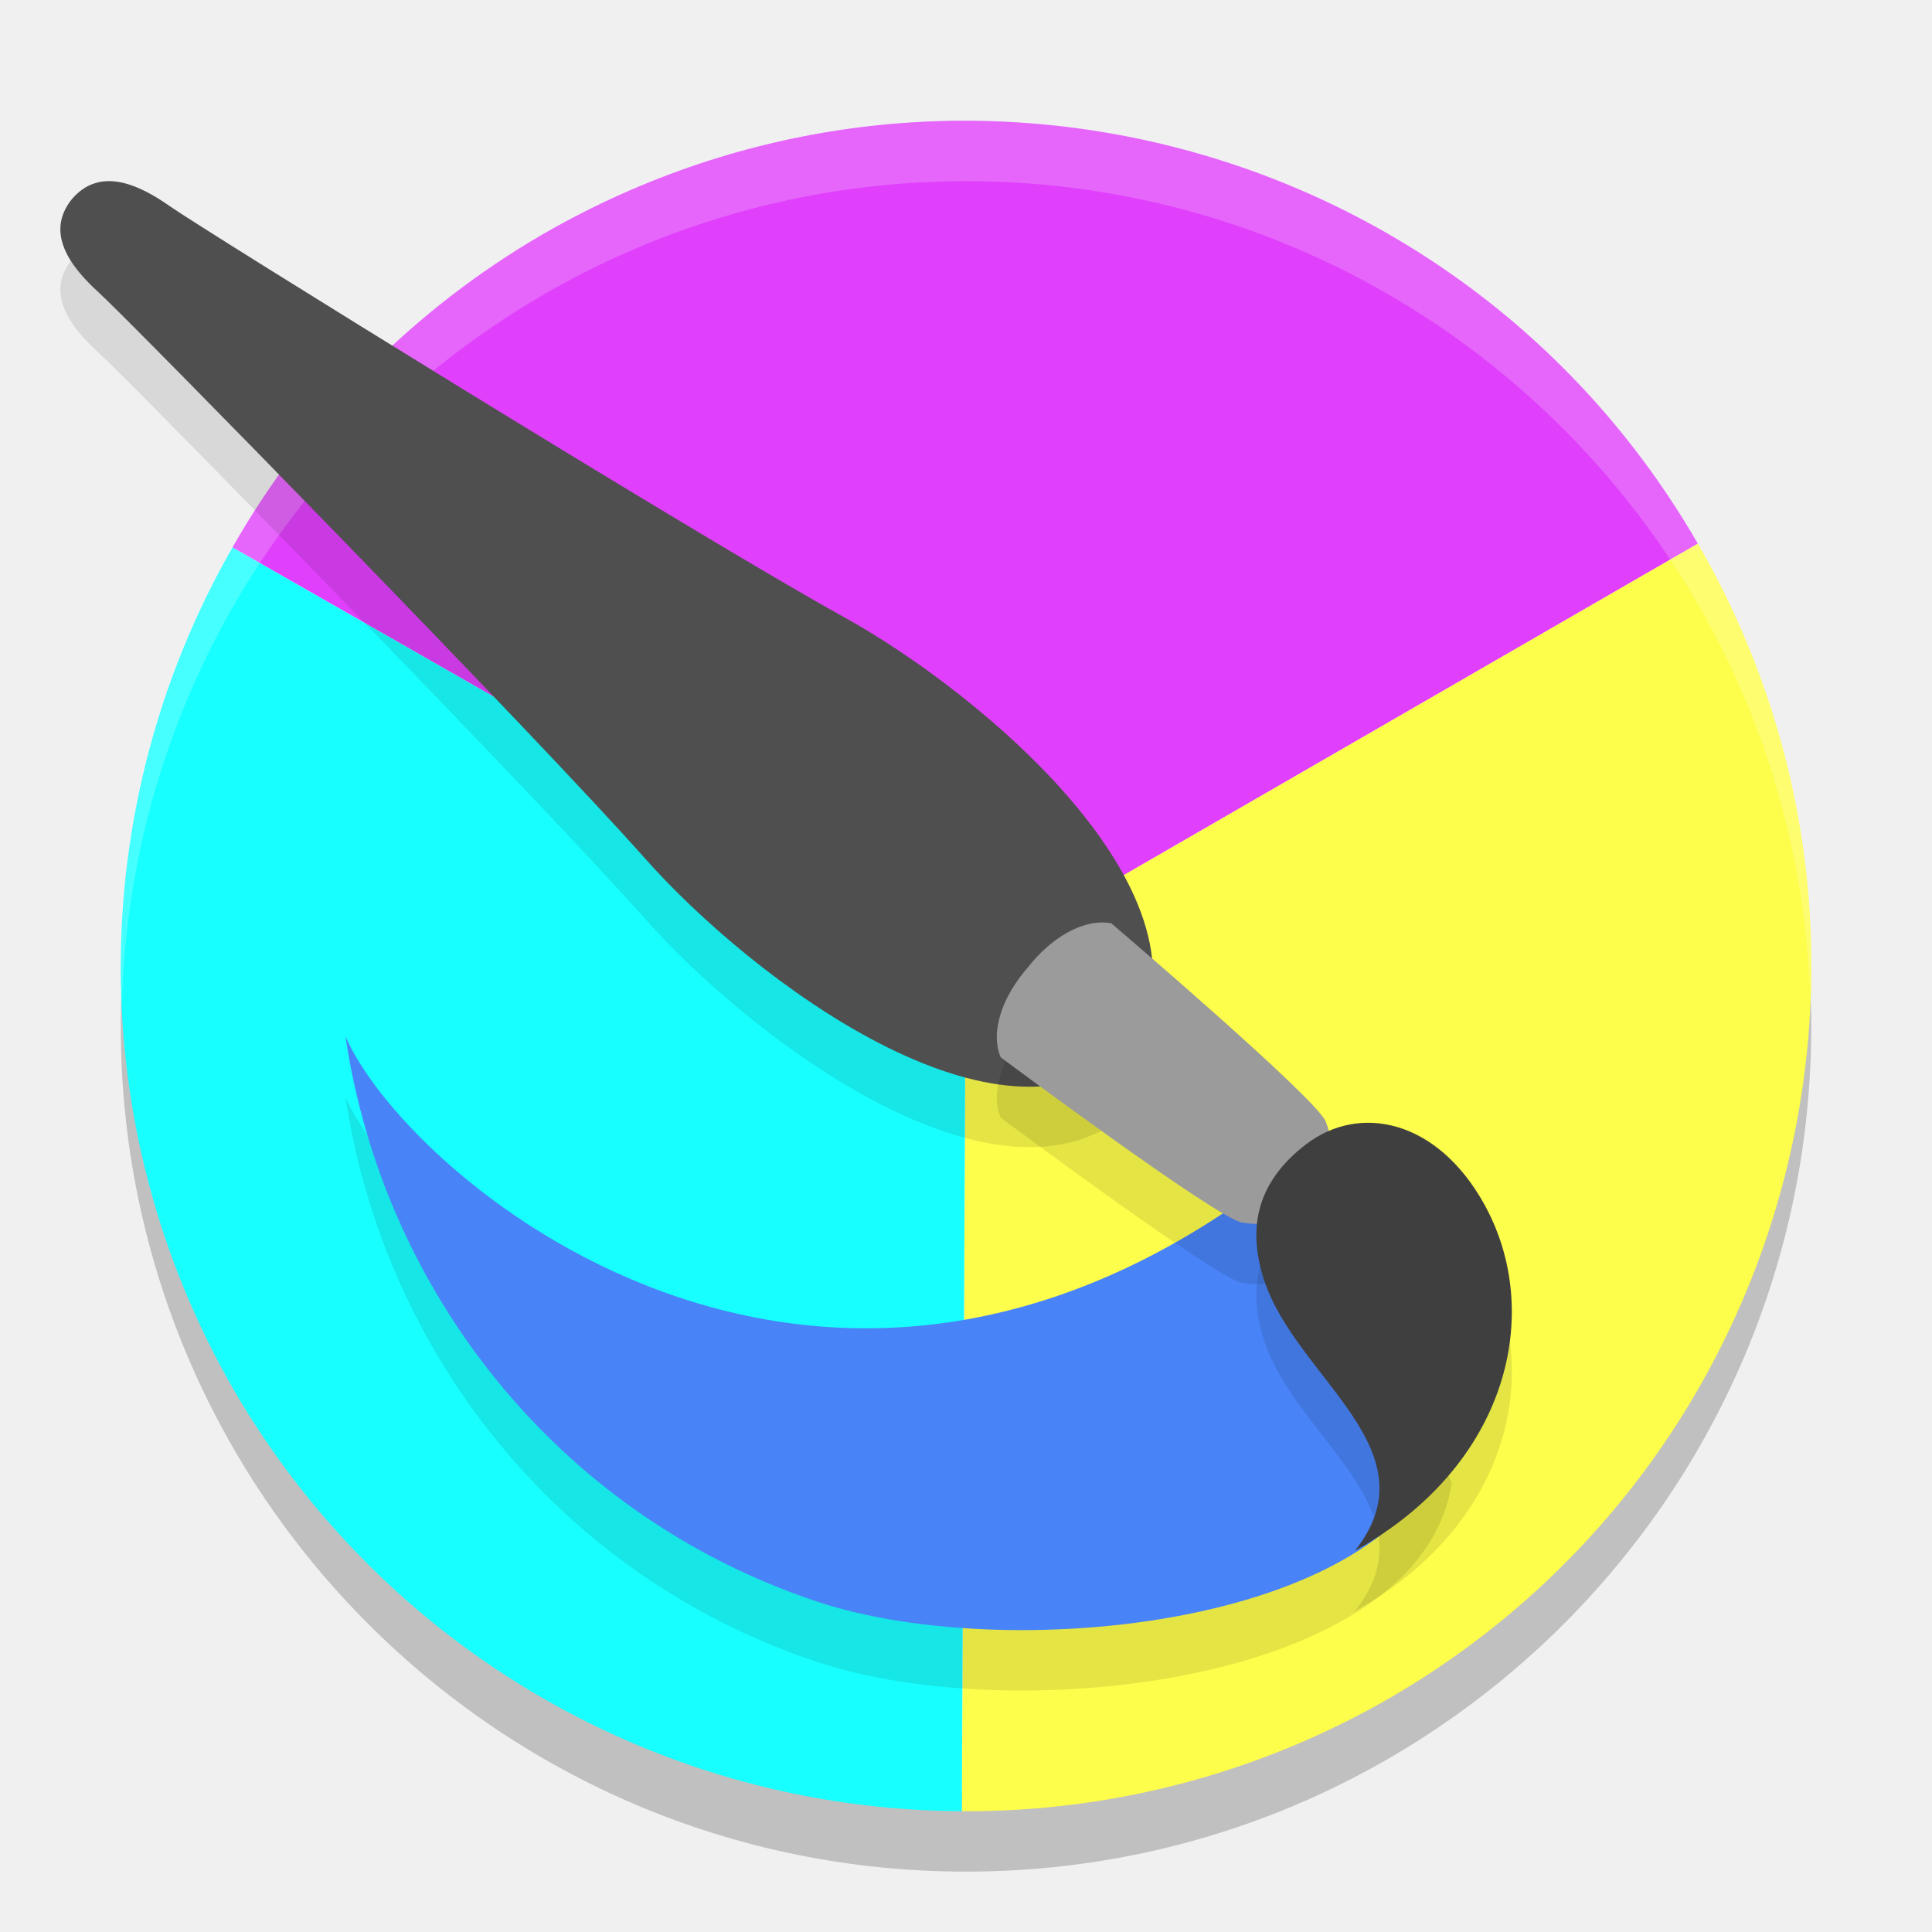
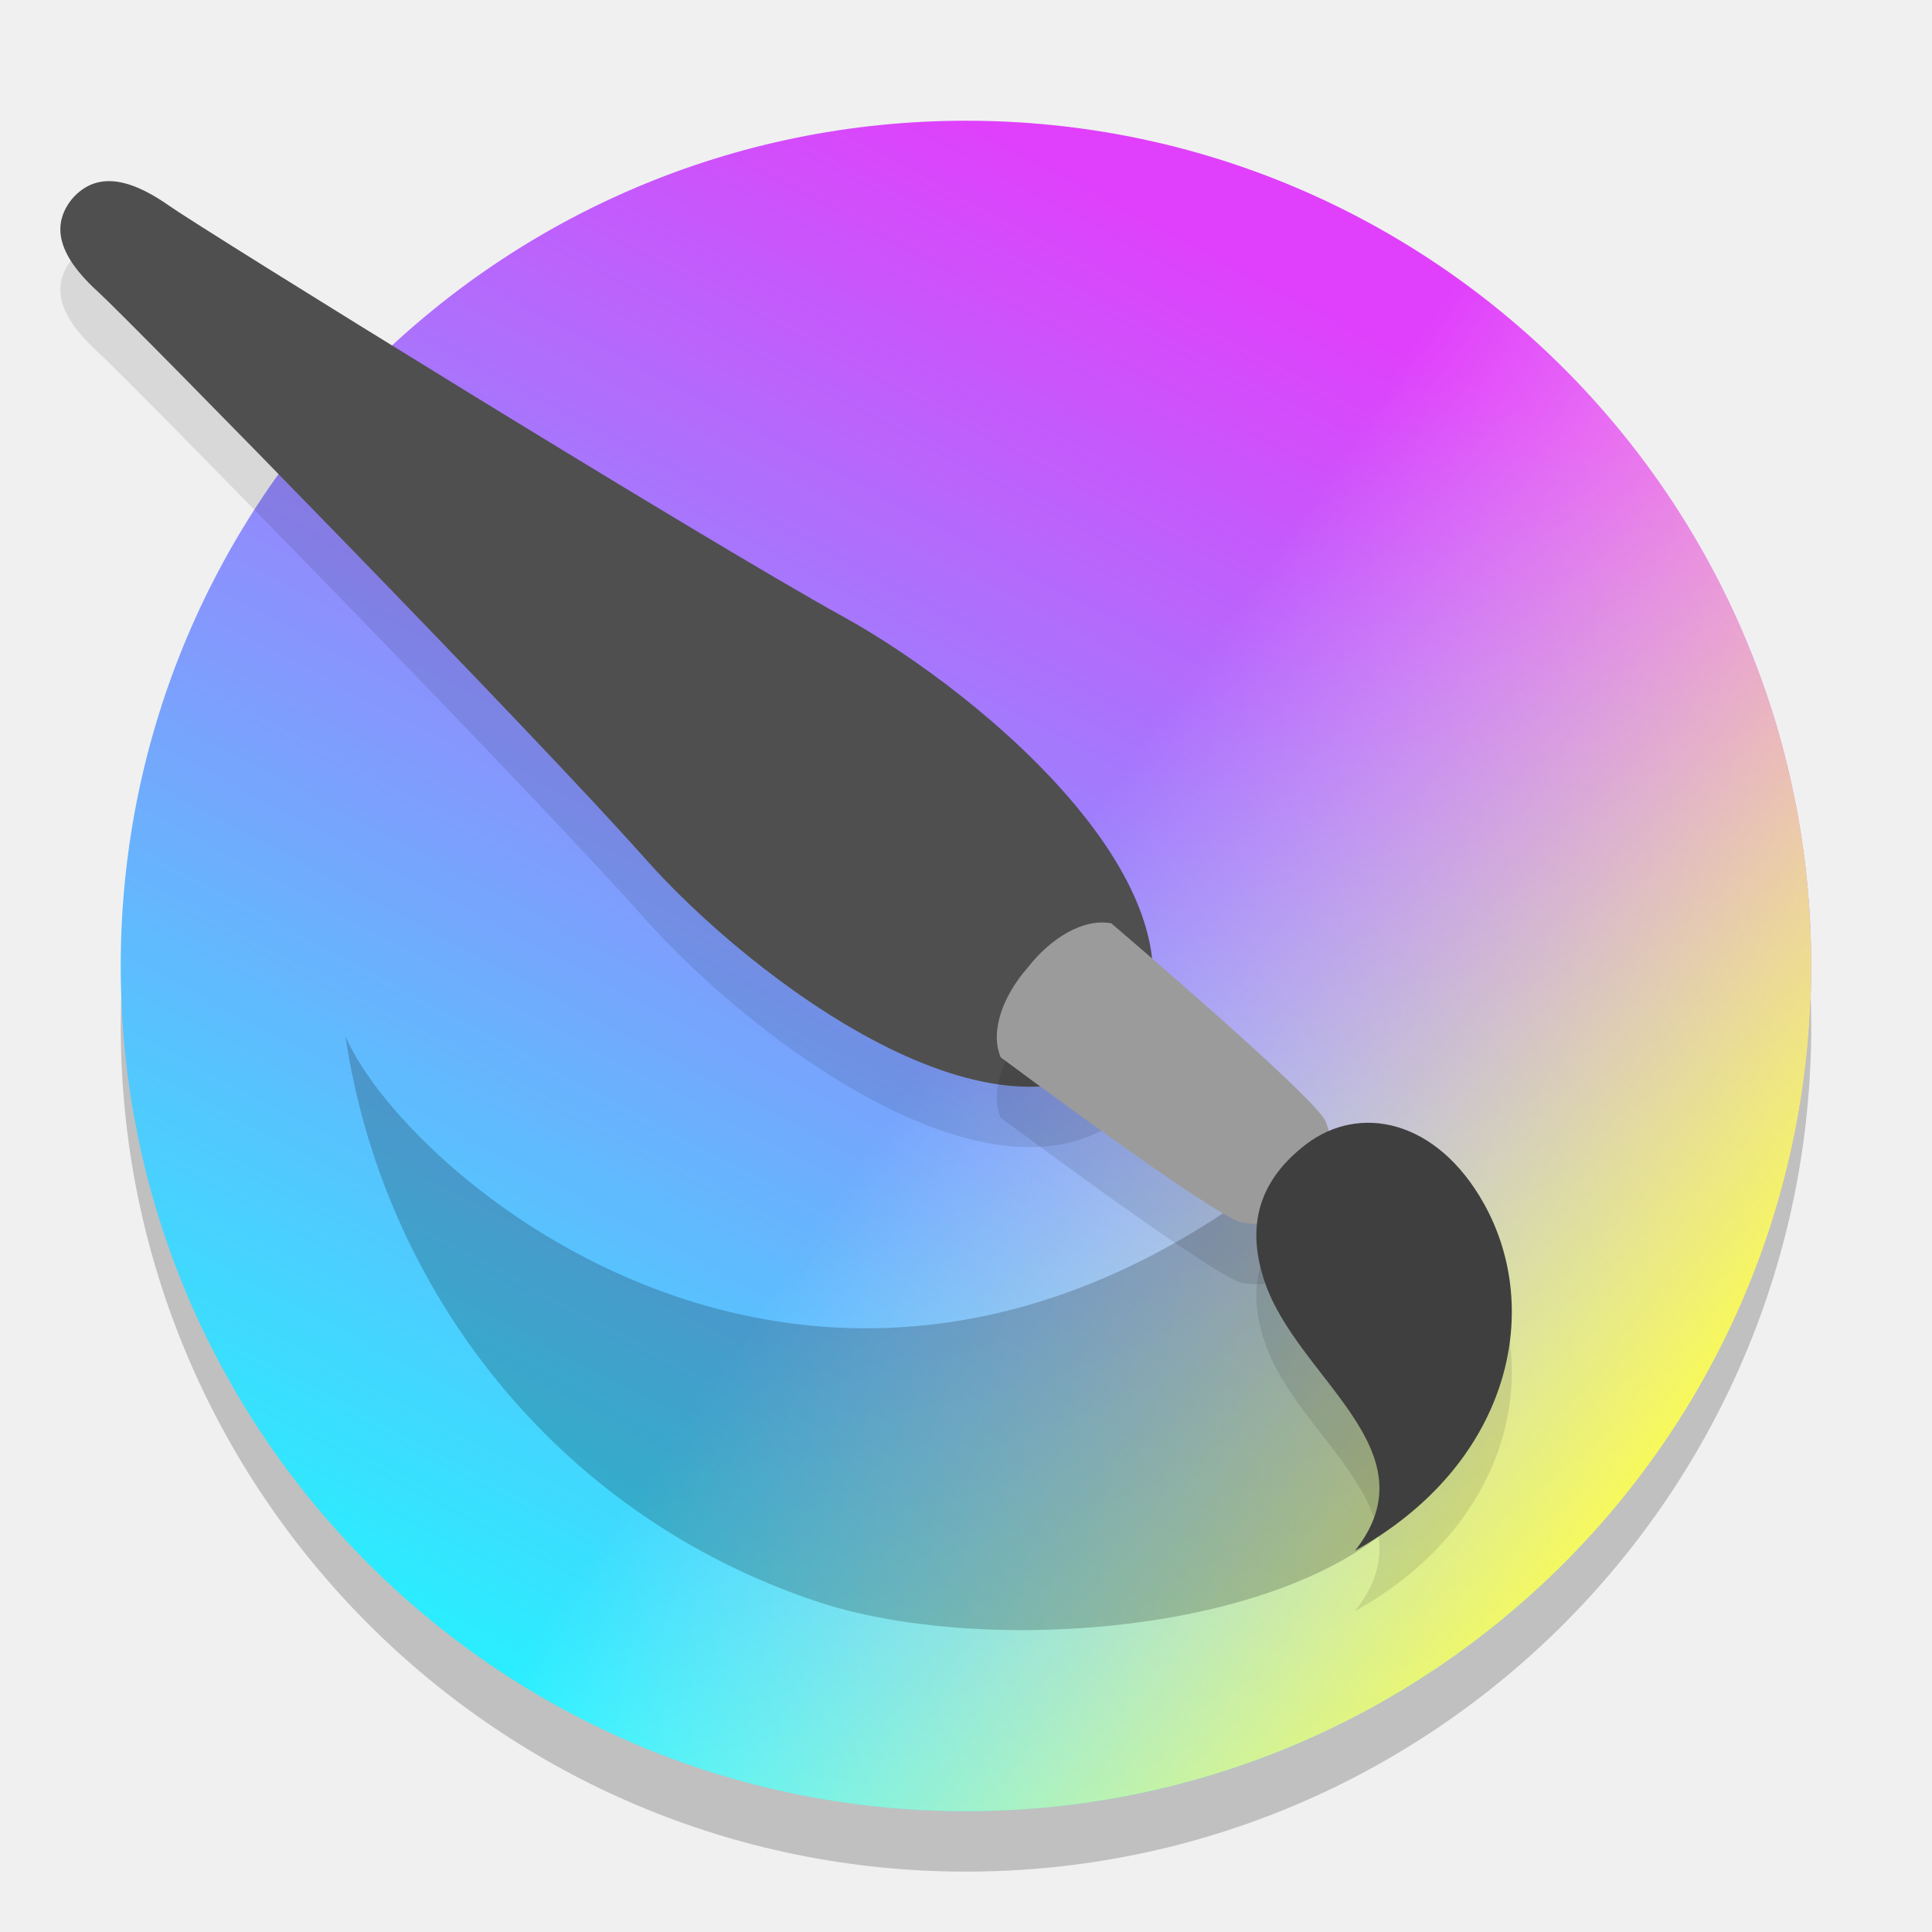
- <svg xmlns="http://www.w3.org/2000/svg" width="32" height="32" version="1">
-   <circle style="opacity:0.2;stroke:#000000;stroke-width:0;stroke-linecap:round;stroke-linejoin:round" cx="16" cy="17" r="14" />
-   <ellipse style="fill:#ffffff;stroke:#000000;stroke-width:0;stroke-linecap:round;stroke-linejoin:round" cx="15.994" cy="16.008" rx="13.654" ry="13.656" />
-   <path style="fill:#e040fb;stroke:#000000;stroke-width:0;stroke-linecap:round;stroke-linejoin:round" d="M 28.122,9.005 A 14.004,14.006 0 0 0 8.992,3.879 14.004,14.006 0 0 0 3.85,9.067 L 15.994,16.008 Z" />
-   <path style="fill:#fdfd4b;stroke:#000000;stroke-width:0;stroke-linecap:round;stroke-linejoin:round" d="m 28.122,9.005 -12.127,7.003 -0.062,13.991 a 14.004,14.006 0 0 0 7.064,-1.862 14.004,14.006 0 0 0 5.126,-19.133 z" />
-   <path style="fill:#18ffff;stroke:#000000;stroke-width:0;stroke-linecap:round;stroke-linejoin:round" d="M 15.994,16.008 3.85,9.067 a 14.004,14.006 0 0 0 0.016,13.944 14.004,14.006 0 0 0 12.065,6.988 z" />
-   <path style="opacity:0.2;fill:#ffffff;stroke:#000000;stroke-width:0;stroke-linecap:round;stroke-linejoin:round" d="M 16 2 A 14 14 0 0 0 2 16 A 14 14 0 0 0 2.021 16.586 A 14 14 0 0 1 16 3 A 14 14 0 0 1 29.979 16.414 A 14 14 0 0 0 30 16 A 14 14 0 0 0 16 2 z" />
-   <path style="opacity:0.1" d="m 18.758,18.366 c -2.162,1.991 -6.322,-1.167 -8.078,-3.151 C 8.874,13.175 2.131,6.293 1.638,5.847 1.145,5.4 0.752,4.849 1.188,4.301 1.642,3.767 2.269,4.032 2.814,4.416 3.358,4.8 11.572,9.892 13.967,11.215 c 2.329,1.286 6.319,4.652 4.791,7.151 z" />
-   <path style="fill:#4f4f4f" d="m 18.758,17.366 c -2.162,1.991 -6.322,-1.167 -8.078,-3.151 C 8.874,12.175 2.131,5.293 1.638,4.847 1.145,4.4 0.752,3.849 1.188,3.301 1.642,2.767 2.269,3.032 2.814,3.416 c 0.544,0.384 8.758,5.476 11.154,6.799 2.329,1.286 6.319,4.652 4.791,7.151 z" />
-   <path style="opacity:0.1" d="M 21.9,19.84 C 14,26.723 6.77,20.575 5.722,18.166 c 0.62,4.181 3.486,7.923 7.816,9.363 3.27,1.088 10.001,0.367 10.507,-2.968 z" />
-   <path style="fill:#4883f7" d="M 21.9,18.84 C 14,25.723 6.77,19.575 5.722,17.166 c 0.62,4.181 3.486,7.923 7.816,9.363 3.27,1.088 10.001,0.367 10.507,-2.968 z" />
-   <path style="opacity:0.1" d="m 21.777,20.821 c -0.676,0.304 -0.603,0.524 -1.203,0.429 -0.414,-0.065 -3.999,-2.737 -3.999,-2.737 -0.182,-0.429 0.036,-1.018 0.446,-1.485 0.38,-0.49 0.922,-0.822 1.386,-0.735 0,0 3.399,2.898 3.55,3.282 0.218,0.558 -0.016,0.533 -0.179,1.246 z" />
-   <path style="fill:#9b9b9b" d="m 21.777,19.821 c -0.676,0.304 -0.603,0.524 -1.203,0.429 -0.414,-0.065 -3.999,-2.737 -3.999,-2.737 -0.182,-0.429 0.036,-1.018 0.446,-1.485 0.38,-0.49 0.922,-0.822 1.386,-0.735 0,0 3.399,2.898 3.55,3.282 0.218,0.558 -0.016,0.533 -0.179,1.246 z" />
-   <path style="opacity:0.1" d="m 22.443,26.684 c 2.542,-1.41 3.139,-3.95 2.136,-5.747 -0.78,-1.396 -2.06,-1.66 -2.945,-0.985 -0.877,0.67 -0.955,1.468 -0.693,2.26 0.534,1.617 2.823,2.804 1.502,4.472 z" />
-   <path style="fill:#3f3f3f" d="m 22.443,25.684 c 2.542,-1.41 3.139,-3.95 2.136,-5.747 -0.78,-1.396 -2.06,-1.66 -2.945,-0.985 -0.877,0.67 -0.955,1.468 -0.693,2.26 0.534,1.617 2.823,2.804 1.502,4.472 z" />
+ <svg xmlns="http://www.w3.org/2000/svg" xmlns:xlink="http://www.w3.org/1999/xlink" id="svg30" version="1" height="32" width="32">
+   <defs id="defs34">
+     <linearGradient id="linearGradient2488">
+       <stop style="stop-color:#ffffff;stop-opacity:0" offset="0" id="stop2482" />
+       <stop style="stop-color:#fdfd4b;stop-opacity:1" offset="1" id="stop2486" />
+     </linearGradient>
+     <linearGradient id="linearGradient2450">
+       <stop id="stop2446" offset="0" style="stop-color:#e040fb;stop-opacity:1;" />
+       <stop id="stop2448" offset="1" style="stop-color:#18ffff;stop-opacity:1" />
+     </linearGradient>
+     <linearGradient gradientUnits="userSpaceOnUse" y2="-24.719" x2="-66.388" y1="-50.296" x1="-52.784" id="linearGradient2452" xlink:href="#linearGradient2450" />
+     <linearGradient xlink:href="#linearGradient2488" id="linearGradient2452-7" x1="-54.169" y1="-35.933" x2="-42.322" y2="-27.878" gradientUnits="userSpaceOnUse" />
+   </defs>
+   <circle r="14" cy="17" cx="16" id="path2494" style="opacity:0.2;fill:#000000;fill-opacity:1;stroke:none;stroke-width:1.83" />
+   <g transform="translate(70.00157,52.7896)" id="g2492">
+     <circle style="opacity:1;fill:url(#linearGradient2452);fill-opacity:1;stroke:none;stroke-width:0.461" id="path2444" cx="-54.002" cy="-36.79" r="14" />
+     <circle r="14" cy="-36.79" cx="-54.002" id="path2444-7" style="opacity:1;fill:url(#linearGradient2452-7);fill-opacity:1;stroke:none;stroke-width:0.461" />
+   </g>
+   <path id="path14" d="m 18.758,18.366 c -2.162,1.991 -6.322,-1.167 -8.078,-3.151 C 8.874,13.175 2.131,6.293 1.638,5.847 1.145,5.4 0.752,4.849 1.188,4.301 1.642,3.767 2.269,4.032 2.814,4.416 3.358,4.8 11.572,9.892 13.967,11.215 c 2.329,1.286 6.319,4.652 4.791,7.151 z" style="opacity:0.1" />
+   <path id="path16" d="m 18.758,17.366 c -2.162,1.991 -6.322,-1.167 -8.078,-3.151 C 8.874,12.175 2.131,5.293 1.638,4.847 1.145,4.4 0.752,3.849 1.188,3.301 1.642,2.767 2.269,3.032 2.814,3.416 c 0.544,0.384 8.758,5.476 11.154,6.799 2.329,1.286 6.319,4.652 4.791,7.151 z" style="fill:#4f4f4f" />
+   <path id="path20" d="M 21.9,18.84 C 14,25.723 6.77,19.575 5.722,17.166 c 0.62,4.181 3.486,7.923 7.816,9.363 3.27,1.088 10.001,0.367 10.507,-2.968 z" style="fill:#000000;fill-opacity:1;opacity:0.2" />
+   <path id="path22" d="m 21.777,20.821 c -0.676,0.304 -0.603,0.524 -1.203,0.429 -0.414,-0.065 -3.999,-2.737 -3.999,-2.737 -0.182,-0.429 0.036,-1.018 0.446,-1.485 0.38,-0.49 0.922,-0.822 1.386,-0.735 0,0 3.399,2.898 3.55,3.282 0.218,0.558 -0.016,0.533 -0.179,1.246 z" style="opacity:0.1" />
+   <path id="path24" d="m 21.777,19.821 c -0.676,0.304 -0.603,0.524 -1.203,0.429 -0.414,-0.065 -3.999,-2.737 -3.999,-2.737 -0.182,-0.429 0.036,-1.018 0.446,-1.485 0.38,-0.49 0.922,-0.822 1.386,-0.735 0,0 3.399,2.898 3.55,3.282 0.218,0.558 -0.016,0.533 -0.179,1.246 z" style="fill:#9b9b9b" />
+   <path id="path26" d="m 22.443,26.684 c 2.542,-1.41 3.139,-3.95 2.136,-5.747 -0.78,-1.396 -2.06,-1.66 -2.945,-0.985 -0.877,0.67 -0.955,1.468 -0.693,2.26 0.534,1.617 2.823,2.804 1.502,4.472 z" style="opacity:0.1" />
+   <path id="path28" d="m 22.443,25.684 c 2.542,-1.41 3.139,-3.95 2.136,-5.747 -0.78,-1.396 -2.06,-1.66 -2.945,-0.985 -0.877,0.67 -0.955,1.468 -0.693,2.26 0.534,1.617 2.823,2.804 1.502,4.472 z" style="fill:#3f3f3f" />
</svg>
